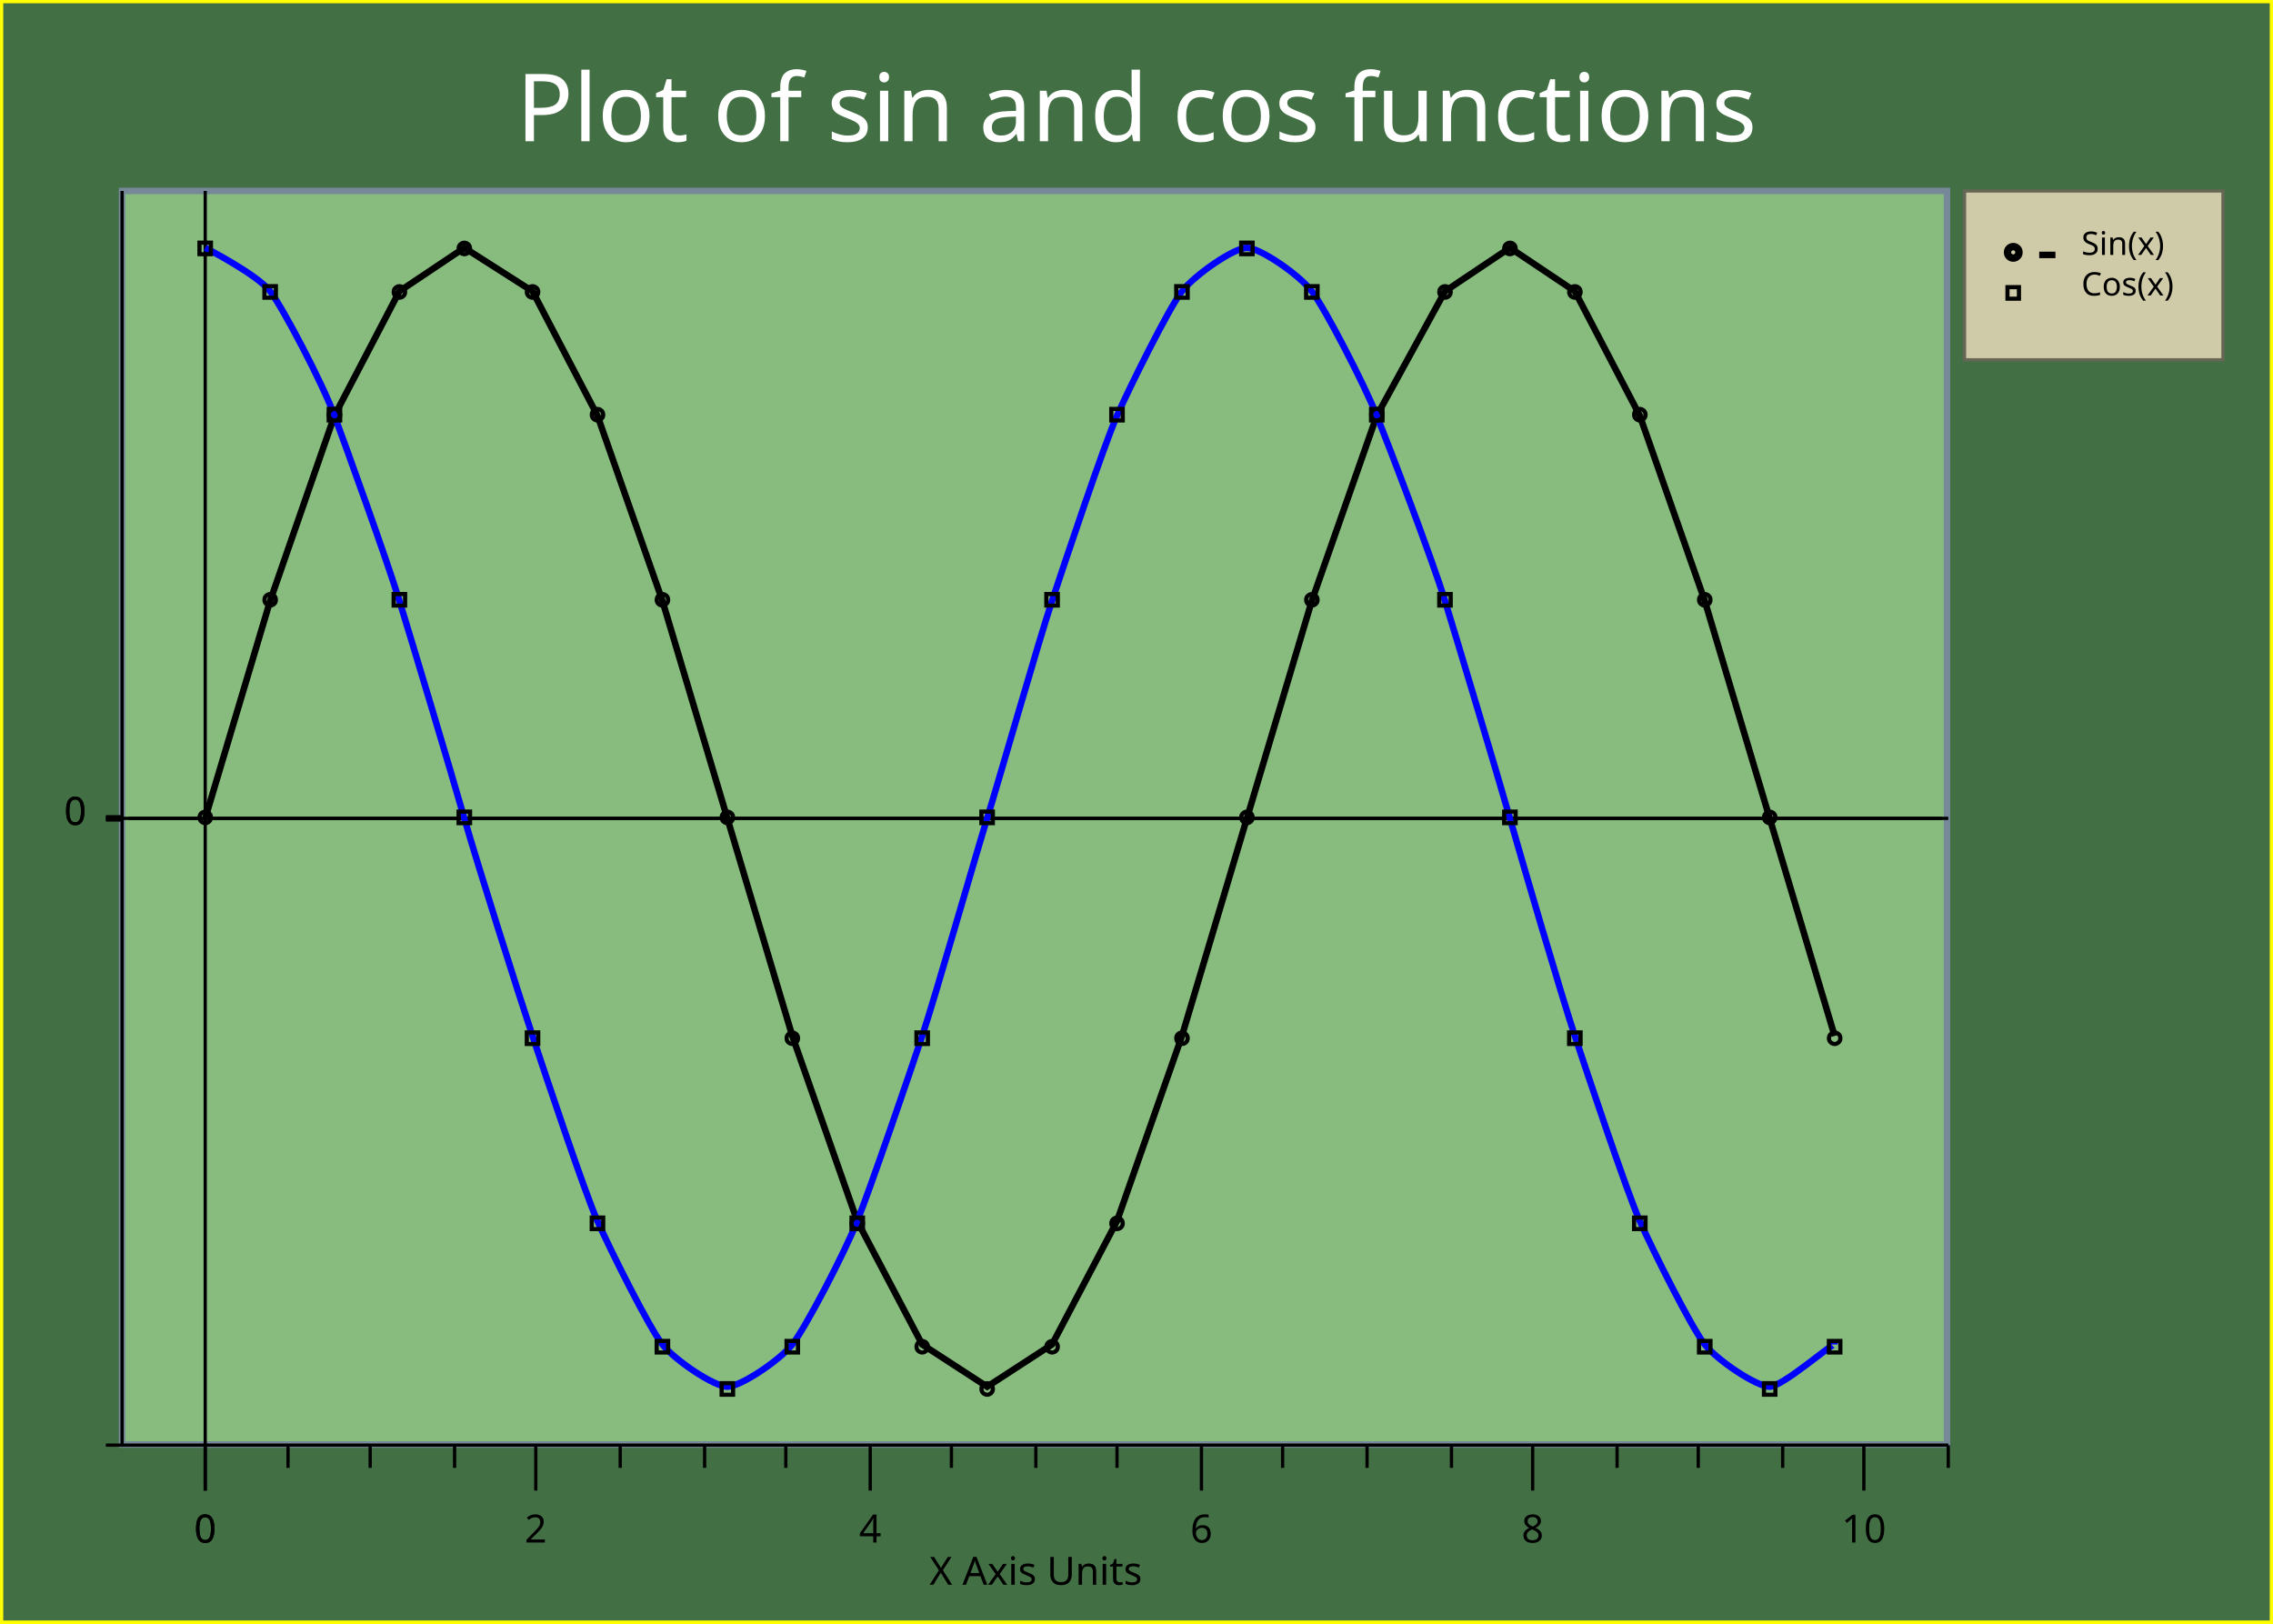
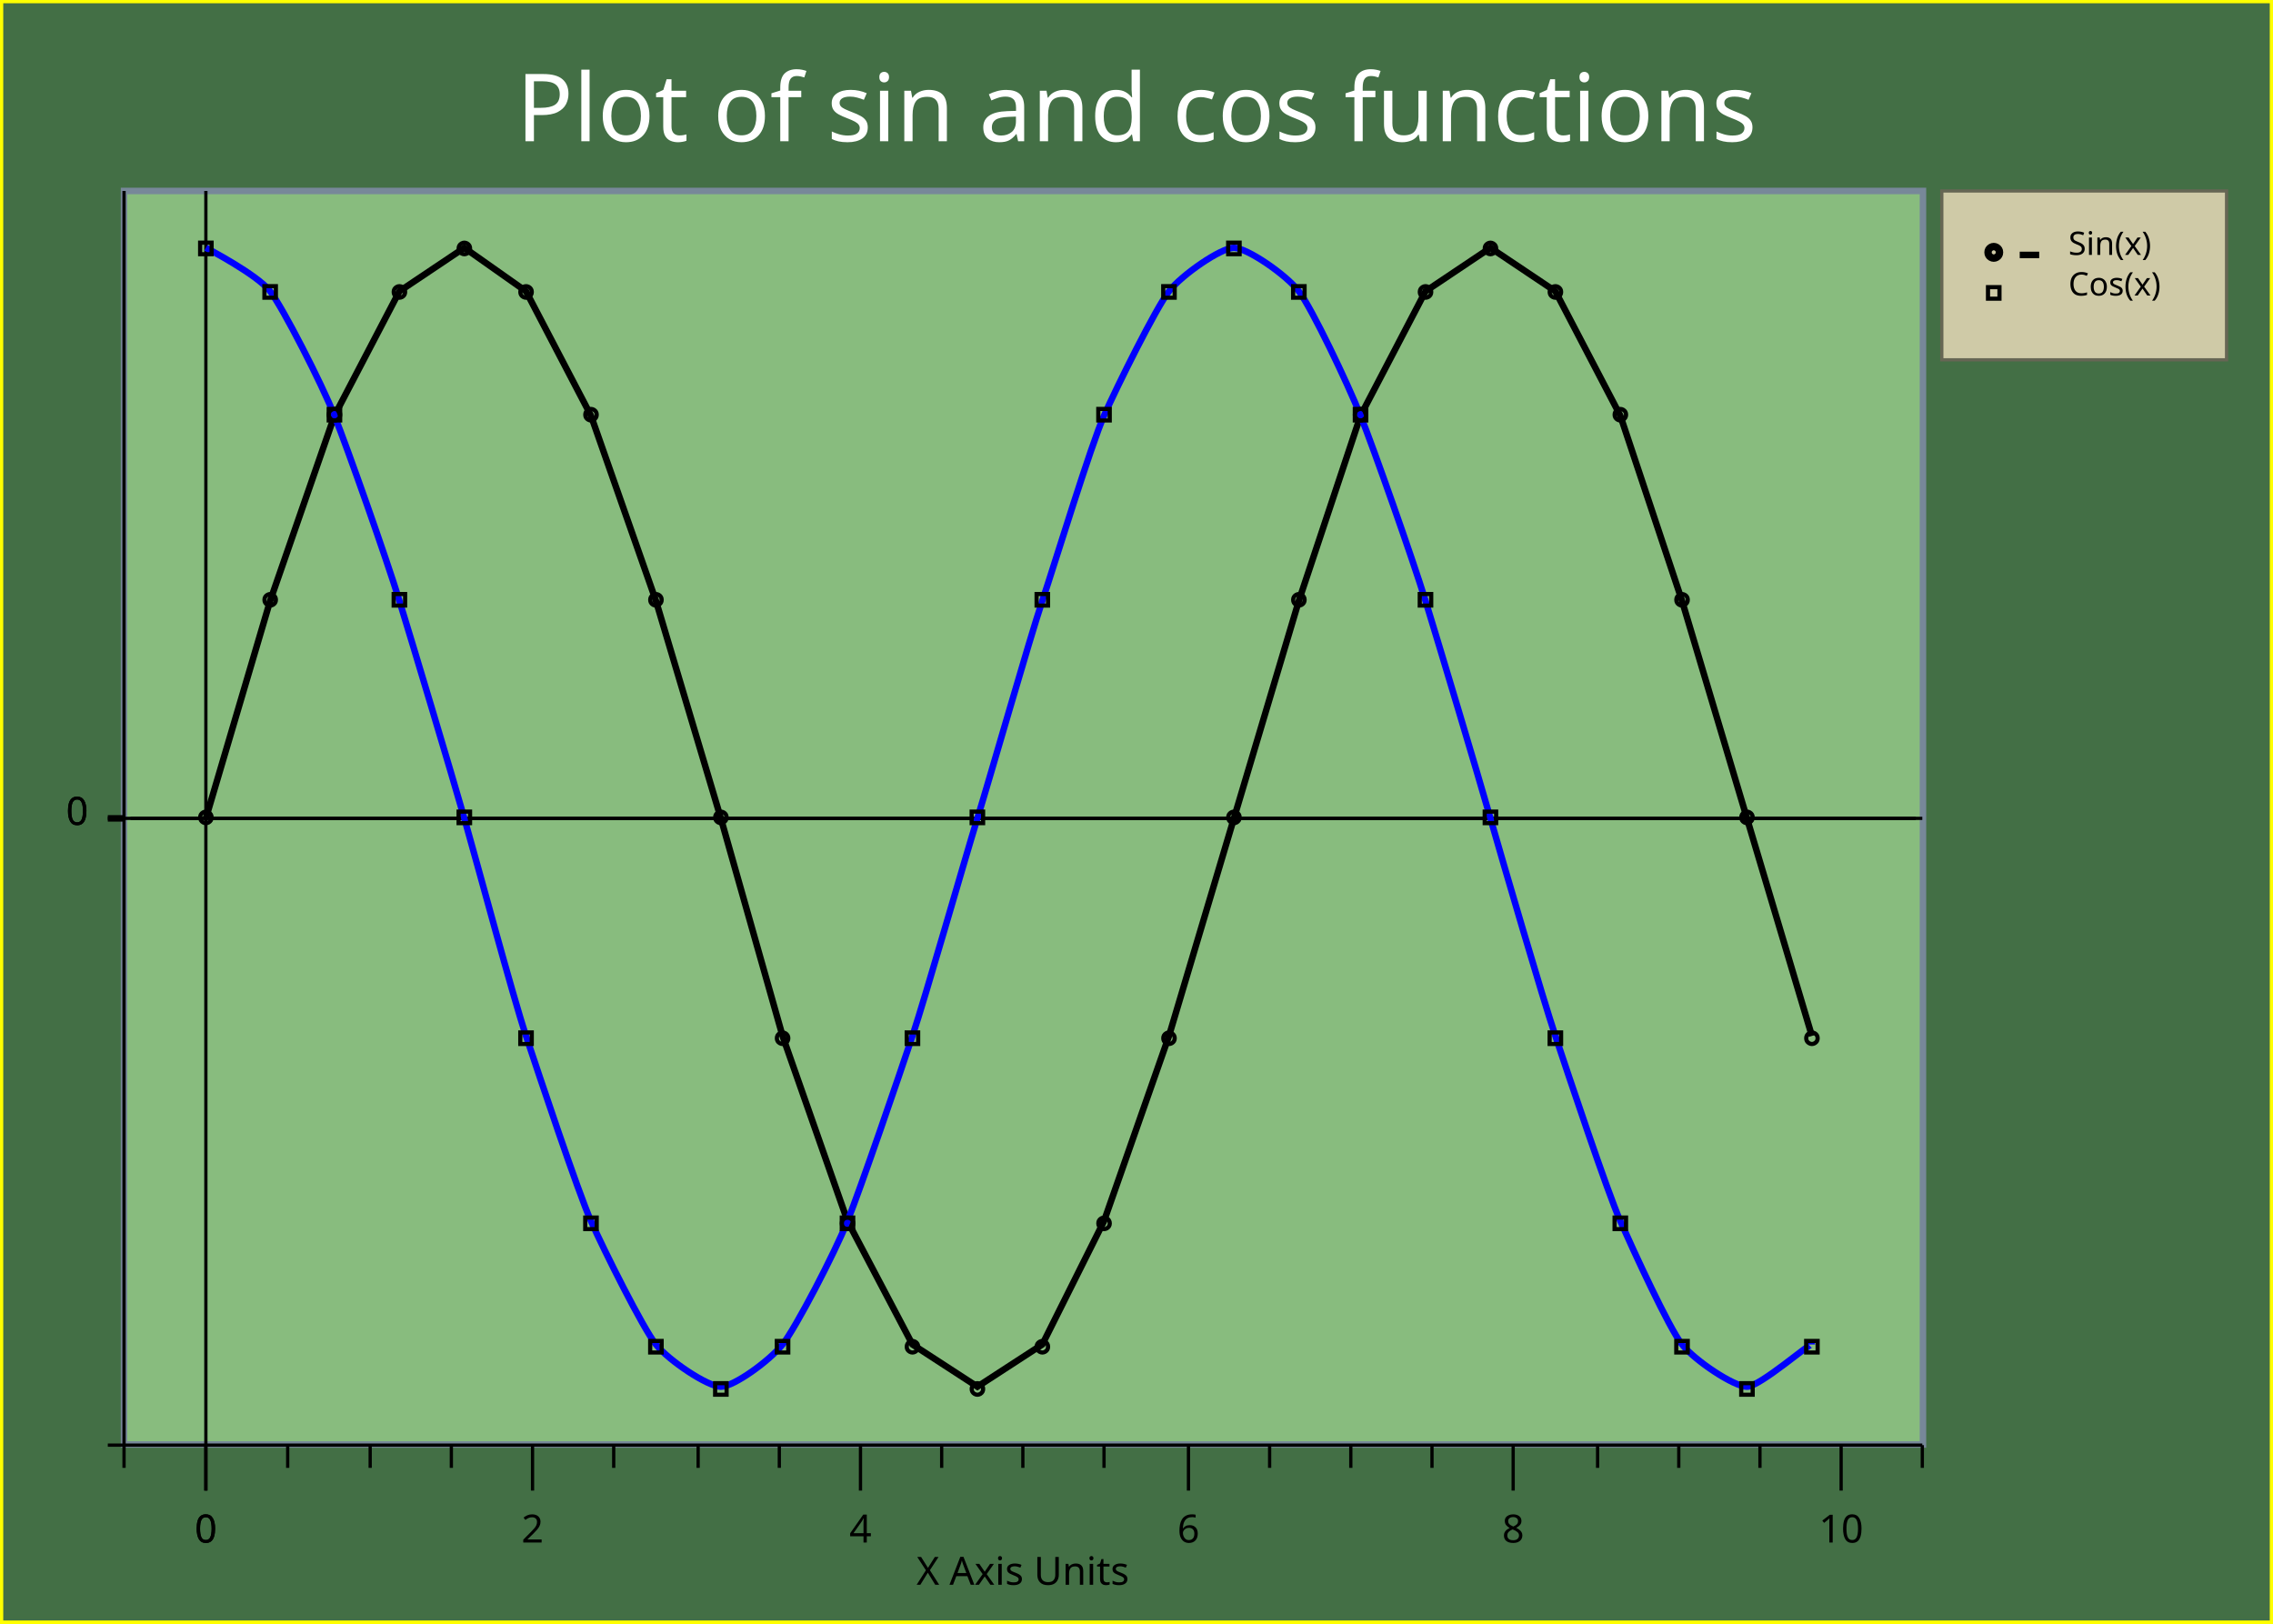
<svg xmlns="http://www.w3.org/2000/svg" width="700" height="500" version="1.1">
  <clipPath id="plot_window">
-     <rect x="38.6" y="59.8" width="560" height="384" />
+     <rect x="39.2" y="59.8" width="552" height="384" />
  </clipPath>
  <g id="imageBackground" stroke="rgb(255,255,0)" fill="rgb(67,111,69)" stroke-width="2">
    <rect x="0" y="0" width="700" height="500" />
  </g>
  <g id="plotBackground" stroke="rgb(119,136,153)" fill="rgb(136,188,126)" stroke-width="2">
-     <rect x="37.6" y="58.8" width="562" height="386" />
+     <rect x="38.2" y="58.8" width="554" height="386" />
  </g>
  <g id="yMinorGrid" stroke="rgb(200,220,255)" stroke-width="0.5" />
  <g id="yMajorGrid" stroke="rgb(0,0,0)" stroke-width="1">
-     <path d="M39.6,252 L598,252 M39.6,252 L598,252 " fill="none" />
+     <path d="M40.2,252 L590,252 M40.2,252 L590,252 " fill="none" />
  </g>
  <g id="xMinorGrid" stroke="rgb(200,220,255)" stroke-width="0.5" />
  <g id="xMajorGrid" stroke="rgb(200,220,255)" stroke-width="1" />
  <g id="yAxis" stroke="rgb(0,0,0)" stroke-width="1">
-     <line x1="63.2" y1="58.8" x2="63.2" y2="459" />
-     <line x1="37.6" y1="58.8" x2="37.6" y2="445" />
+     <line x1="63.4" y1="58.8" x2="63.4" y2="459" />
+     <line x1="38.2" y1="58.8" x2="38.2" y2="445" />
  </g>
  <g id="xAxis" stroke="rgb(0,0,0)" stroke-width="1">
-     <line x1="32.6" y1="252" x2="600" y2="252" />
-     <line x1="32.6" y1="445" x2="600" y2="445" />
+     <line x1="33.2" y1="252" x2="592" y2="252" />
+     <line x1="33.2" y1="445" x2="592" y2="445" />
  </g>
  <g id="yMinorTicks" stroke="rgb(0,0,0)" stroke-width="1">
-     <path d="M35.6,252 L37.6,252 " fill="none" />
+     <path d="M36.2,252 L38.2,252 " fill="none" />
  </g>
  <g id="xMinorTicks" stroke="rgb(0,0,0)" stroke-width="1">
-     <path d="M88.7,445 L88.7,452 M114,445 L114,452 M140,445 L140,452 M191,445 L191,452 M217,445 L217,452 M242,445 L242,452 M293,445 L293,452 M319,445 L319,452 M344,445 L344,452 M395,445 L395,452 M421,445 L421,452 M447,445 L447,452 M498,445 L498,452 M523,445 L523,452 M549,445 L549,452 M600,445 L600,452 " fill="none" />
+     <path d="M88.6,445 L88.6,452 M114,445 L114,452 M139,445 L139,452 M189,445 L189,452 M215,445 L215,452 M240,445 L240,452 M290,445 L290,452 M315,445 L315,452 M340,445 L340,452 M391,445 L391,452 M416,445 L416,452 M441,445 L441,452 M492,445 L492,452 M517,445 L517,452 M542,445 L542,452 M592,445 L592,452 M38.2,445 L38.2,452 " fill="none" />
  </g>
  <g id="yMajorTicks" stroke="rgb(0,0,0)" stroke-width="2">
-     <path d="M32.6,252 L37.6,252 M32.6,252 L37.6,252 " fill="none" />
+     <path d="M33.2,252 L38.2,252 M33.2,252 L38.2,252 " fill="none" />
  </g>
  <g id="xMajorTicks" stroke="rgb(0,0,0)" stroke-width="1">
-     <path d="M63.2,445 L63.2,459 M165,445 L165,459 M268,445 L268,459 M370,445 L370,459 M472,445 L472,459 M574,445 L574,459 M63.2,445 L63.2,459 " fill="none" />
+     <path d="M63.4,445 L63.4,459 M164,445 L164,459 M265,445 L265,459 M366,445 L366,459 M466,445 L466,459 M567,445 L567,459 M63.4,445 L63.4,459 " fill="none" />
  </g>
  <g id="xTicksValues">
-     <text x="63.2" y="475" text-anchor="middle" font-size="12" font-family="Lucida Sans Unicode">0</text>
-     <text x="165" y="475" text-anchor="middle" font-size="12" font-family="Lucida Sans Unicode">2</text>
-     <text x="268" y="475" text-anchor="middle" font-size="12" font-family="Lucida Sans Unicode">4</text>
-     <text x="370" y="475" text-anchor="middle" font-size="12" font-family="Lucida Sans Unicode">6</text>
-     <text x="472" y="475" text-anchor="middle" font-size="12" font-family="Lucida Sans Unicode">8</text>
-     <text x="574" y="475" text-anchor="middle" font-size="12" font-family="Lucida Sans Unicode">10</text>
-     <text x="63.2" y="475" text-anchor="middle" font-size="12" font-family="Lucida Sans Unicode">0</text>
+     <text x="63.4" y="475" text-anchor="middle" font-size="12" font-family="Lucida Sans Unicode">0</text>
+     <text x="164" y="475" text-anchor="middle" font-size="12" font-family="Lucida Sans Unicode">2</text>
+     <text x="265" y="475" text-anchor="middle" font-size="12" font-family="Lucida Sans Unicode">4</text>
+     <text x="366" y="475" text-anchor="middle" font-size="12" font-family="Lucida Sans Unicode">6</text>
+     <text x="466" y="475" text-anchor="middle" font-size="12" font-family="Lucida Sans Unicode">8</text>
+     <text x="567" y="475" text-anchor="middle" font-size="12" font-family="Lucida Sans Unicode">10</text>
+     <text x="63.4" y="475" text-anchor="middle" font-size="12" font-family="Lucida Sans Unicode">0</text>
  </g>
  <g id="yTicksValues">
-     <text x="26.6" y="254" text-anchor="end" font-size="12" font-family="Lucida Sans Unicode">0</text>
-     <text x="26.6" y="254" text-anchor="end" font-size="12" font-family="Lucida Sans Unicode">0</text>
+     <text x="27.2" y="254" text-anchor="end" font-size="12" font-family="Lucida Sans Unicode">0</text>
+     <text x="27.2" y="254" text-anchor="end" font-size="12" font-family="Lucida Sans Unicode">0</text>
  </g>
  <g id="yLabel">
    <text x="14.9" y="252" text-anchor="middle" transform="rotate(-90 14.9 252 )" font-size="14" font-family="Lucida Sans Unicode" />
  </g>
  <g id="xLabel">
-     <text x="319" y="488" text-anchor="middle" font-size="12" font-family="Lucida Sans Unicode">X Axis Units</text>
+     <text x="315" y="488" text-anchor="middle" font-size="12" font-family="Lucida Sans Unicode">X Axis Units</text>
  </g>
  <g id="plotLines" stroke-width="2">
    <g clip-path="url(#plot_window)" stroke="rgb(0,0,0)" stroke-width="2">
-       <path d="M63.2,252 L63.2,252 L83.2,185 L103,128 L123,89.7 L143,76.3 L164,89.7 L184,128 L204,185 L224,252 L244,319 L264,376 L284,414 L304,427 L324,414 L344,376 L364,319 L384,252 L404,185 L424,128 L445,89.7 L465,76.3 L485,89.7 L505,128 L525,185 L545,252 L565,319 " fill="none" />
+       <path d="M63.4,252 L63.4,252 L83.2,185 L103,128 L123,89.7 L143,76.3 L162,89.7 L182,128 L202,185 L222,252 L241,319 L261,376 L281,414 L301,427 L321,414 L340,376 L360,319 L380,252 L400,185 L419,128 L439,89.7 L459,76.3 L479,89.7 L499,128 L518,185 L538,252 L558,319 " fill="none" />
    </g>
    <g clip-path="url(#plot_window)" stroke="rgb(0,0,255)" stroke-width="2">
-       <path d="M63.2,76.3 S79.2,84.5 83.2,89.7 S99.3,118 103,128 S119,172 123,185 S139,238 143,252 S160,307 164,319 S180,367 184,376 S200,409 204,414 S220,427 224,427 S240,419 244,414 S260,386 264,376 S280,331 284,319 S300,265 304,252 S320,197 324,185 S340,137 344,128 S360,94.8 364,89.7 S380,76.3 384,76.3 S400,84.5 404,89.7 S420,118 424,128 S441,172 445,185 S461,238 465,252 S481,307 485,319 S501,367 505,376 S521,409 525,414 S541,427 545,427 S565,413 565,414 " fill="none" />
+       <path d="M63.4,76.3 S79.2,84.5 83.2,89.7 S99,118 103,128 S119,172 123,185 S139,238 143,252 S158,307 162,319 S178,367 182,376 S198,409 202,414 S218,427 222,427 S237,419 241,414 S257,386 261,376 S277,331 281,319 S297,265 301,252 S317,197 321,185 S336,137 340,128 S356,94.8 360,89.7 S376,76.3 380,76.3 S396,84.5 400,89.7 S415,118 419,128 S435,172 439,185 S455,238 459,252 S475,307 479,319 S495,367 499,376 S514,409 518,414 S534,427 538,427 S558,413 558,414 " fill="none" />
    </g>
  </g>
  <g id="plotPoints" clip-path="url(#plot_window)">
    <g stroke="rgb(0,0,0)" fill="rgb(255,255,0)">
-       <text x="63.2" y="253" text-anchor="middle" font-size="5" font-family="Lucida Sans Unicode">○</text>
+       <text x="63.4" y="253" text-anchor="middle" font-size="5" font-family="Lucida Sans Unicode">○</text>
      <text x="83.2" y="186" text-anchor="middle" font-size="5" font-family="Lucida Sans Unicode">○</text>
      <text x="103" y="129" text-anchor="middle" font-size="5" font-family="Lucida Sans Unicode">○</text>
      <text x="123" y="91.2" text-anchor="middle" font-size="5" font-family="Lucida Sans Unicode">○</text>
      <text x="143" y="77.8" text-anchor="middle" font-size="5" font-family="Lucida Sans Unicode">○</text>
-       <text x="164" y="91.2" text-anchor="middle" font-size="5" font-family="Lucida Sans Unicode">○</text>
-       <text x="184" y="129" text-anchor="middle" font-size="5" font-family="Lucida Sans Unicode">○</text>
-       <text x="204" y="186" text-anchor="middle" font-size="5" font-family="Lucida Sans Unicode">○</text>
-       <text x="224" y="253" text-anchor="middle" font-size="5" font-family="Lucida Sans Unicode">○</text>
-       <text x="244" y="321" text-anchor="middle" font-size="5" font-family="Lucida Sans Unicode">○</text>
-       <text x="264" y="378" text-anchor="middle" font-size="5" font-family="Lucida Sans Unicode">○</text>
-       <text x="284" y="416" text-anchor="middle" font-size="5" font-family="Lucida Sans Unicode">○</text>
-       <text x="304" y="429" text-anchor="middle" font-size="5" font-family="Lucida Sans Unicode">○</text>
-       <text x="324" y="416" text-anchor="middle" font-size="5" font-family="Lucida Sans Unicode">○</text>
-       <text x="344" y="378" text-anchor="middle" font-size="5" font-family="Lucida Sans Unicode">○</text>
-       <text x="364" y="321" text-anchor="middle" font-size="5" font-family="Lucida Sans Unicode">○</text>
-       <text x="384" y="253" text-anchor="middle" font-size="5" font-family="Lucida Sans Unicode">○</text>
-       <text x="404" y="186" text-anchor="middle" font-size="5" font-family="Lucida Sans Unicode">○</text>
-       <text x="424" y="129" text-anchor="middle" font-size="5" font-family="Lucida Sans Unicode">○</text>
-       <text x="445" y="91.2" text-anchor="middle" font-size="5" font-family="Lucida Sans Unicode">○</text>
-       <text x="465" y="77.8" text-anchor="middle" font-size="5" font-family="Lucida Sans Unicode">○</text>
-       <text x="485" y="91.2" text-anchor="middle" font-size="5" font-family="Lucida Sans Unicode">○</text>
-       <text x="505" y="129" text-anchor="middle" font-size="5" font-family="Lucida Sans Unicode">○</text>
-       <text x="525" y="186" text-anchor="middle" font-size="5" font-family="Lucida Sans Unicode">○</text>
-       <text x="545" y="253" text-anchor="middle" font-size="5" font-family="Lucida Sans Unicode">○</text>
-       <text x="565" y="321" text-anchor="middle" font-size="5" font-family="Lucida Sans Unicode">○</text>
+       <text x="162" y="91.2" text-anchor="middle" font-size="5" font-family="Lucida Sans Unicode">○</text>
+       <text x="182" y="129" text-anchor="middle" font-size="5" font-family="Lucida Sans Unicode">○</text>
+       <text x="202" y="186" text-anchor="middle" font-size="5" font-family="Lucida Sans Unicode">○</text>
+       <text x="222" y="253" text-anchor="middle" font-size="5" font-family="Lucida Sans Unicode">○</text>
+       <text x="241" y="321" text-anchor="middle" font-size="5" font-family="Lucida Sans Unicode">○</text>
+       <text x="261" y="378" text-anchor="middle" font-size="5" font-family="Lucida Sans Unicode">○</text>
+       <text x="281" y="416" text-anchor="middle" font-size="5" font-family="Lucida Sans Unicode">○</text>
+       <text x="301" y="429" text-anchor="middle" font-size="5" font-family="Lucida Sans Unicode">○</text>
+       <text x="321" y="416" text-anchor="middle" font-size="5" font-family="Lucida Sans Unicode">○</text>
+       <text x="340" y="378" text-anchor="middle" font-size="5" font-family="Lucida Sans Unicode">○</text>
+       <text x="360" y="321" text-anchor="middle" font-size="5" font-family="Lucida Sans Unicode">○</text>
+       <text x="380" y="253" text-anchor="middle" font-size="5" font-family="Lucida Sans Unicode">○</text>
+       <text x="400" y="186" text-anchor="middle" font-size="5" font-family="Lucida Sans Unicode">○</text>
+       <text x="419" y="129" text-anchor="middle" font-size="5" font-family="Lucida Sans Unicode">○</text>
+       <text x="439" y="91.2" text-anchor="middle" font-size="5" font-family="Lucida Sans Unicode">○</text>
+       <text x="459" y="77.8" text-anchor="middle" font-size="5" font-family="Lucida Sans Unicode">○</text>
+       <text x="479" y="91.2" text-anchor="middle" font-size="5" font-family="Lucida Sans Unicode">○</text>
+       <text x="499" y="129" text-anchor="middle" font-size="5" font-family="Lucida Sans Unicode">○</text>
+       <text x="518" y="186" text-anchor="middle" font-size="5" font-family="Lucida Sans Unicode">○</text>
+       <text x="538" y="253" text-anchor="middle" font-size="5" font-family="Lucida Sans Unicode">○</text>
+       <text x="558" y="321" text-anchor="middle" font-size="5" font-family="Lucida Sans Unicode">○</text>
    </g>
    <g stroke="rgb(0,0,0)" fill="rgb(255,0,0)">
-       <text x="63.2" y="77.8" text-anchor="middle" font-size="5" font-family="Lucida Sans Unicode">□</text>
+       <text x="63.4" y="77.8" text-anchor="middle" font-size="5" font-family="Lucida Sans Unicode">□</text>
      <text x="83.2" y="91.2" text-anchor="middle" font-size="5" font-family="Lucida Sans Unicode">□</text>
      <text x="103" y="129" text-anchor="middle" font-size="5" font-family="Lucida Sans Unicode">□</text>
      <text x="123" y="186" text-anchor="middle" font-size="5" font-family="Lucida Sans Unicode">□</text>
      <text x="143" y="253" text-anchor="middle" font-size="5" font-family="Lucida Sans Unicode">□</text>
-       <text x="164" y="321" text-anchor="middle" font-size="5" font-family="Lucida Sans Unicode">□</text>
-       <text x="184" y="378" text-anchor="middle" font-size="5" font-family="Lucida Sans Unicode">□</text>
-       <text x="204" y="416" text-anchor="middle" font-size="5" font-family="Lucida Sans Unicode">□</text>
-       <text x="224" y="429" text-anchor="middle" font-size="5" font-family="Lucida Sans Unicode">□</text>
-       <text x="244" y="416" text-anchor="middle" font-size="5" font-family="Lucida Sans Unicode">□</text>
-       <text x="264" y="378" text-anchor="middle" font-size="5" font-family="Lucida Sans Unicode">□</text>
-       <text x="284" y="321" text-anchor="middle" font-size="5" font-family="Lucida Sans Unicode">□</text>
-       <text x="304" y="253" text-anchor="middle" font-size="5" font-family="Lucida Sans Unicode">□</text>
-       <text x="324" y="186" text-anchor="middle" font-size="5" font-family="Lucida Sans Unicode">□</text>
-       <text x="344" y="129" text-anchor="middle" font-size="5" font-family="Lucida Sans Unicode">□</text>
-       <text x="364" y="91.2" text-anchor="middle" font-size="5" font-family="Lucida Sans Unicode">□</text>
-       <text x="384" y="77.8" text-anchor="middle" font-size="5" font-family="Lucida Sans Unicode">□</text>
-       <text x="404" y="91.2" text-anchor="middle" font-size="5" font-family="Lucida Sans Unicode">□</text>
-       <text x="424" y="129" text-anchor="middle" font-size="5" font-family="Lucida Sans Unicode">□</text>
-       <text x="445" y="186" text-anchor="middle" font-size="5" font-family="Lucida Sans Unicode">□</text>
-       <text x="465" y="253" text-anchor="middle" font-size="5" font-family="Lucida Sans Unicode">□</text>
-       <text x="485" y="321" text-anchor="middle" font-size="5" font-family="Lucida Sans Unicode">□</text>
-       <text x="505" y="378" text-anchor="middle" font-size="5" font-family="Lucida Sans Unicode">□</text>
-       <text x="525" y="416" text-anchor="middle" font-size="5" font-family="Lucida Sans Unicode">□</text>
-       <text x="545" y="429" text-anchor="middle" font-size="5" font-family="Lucida Sans Unicode">□</text>
-       <text x="565" y="416" text-anchor="middle" font-size="5" font-family="Lucida Sans Unicode">□</text>
+       <text x="162" y="321" text-anchor="middle" font-size="5" font-family="Lucida Sans Unicode">□</text>
+       <text x="182" y="378" text-anchor="middle" font-size="5" font-family="Lucida Sans Unicode">□</text>
+       <text x="202" y="416" text-anchor="middle" font-size="5" font-family="Lucida Sans Unicode">□</text>
+       <text x="222" y="429" text-anchor="middle" font-size="5" font-family="Lucida Sans Unicode">□</text>
+       <text x="241" y="416" text-anchor="middle" font-size="5" font-family="Lucida Sans Unicode">□</text>
+       <text x="261" y="378" text-anchor="middle" font-size="5" font-family="Lucida Sans Unicode">□</text>
+       <text x="281" y="321" text-anchor="middle" font-size="5" font-family="Lucida Sans Unicode">□</text>
+       <text x="301" y="253" text-anchor="middle" font-size="5" font-family="Lucida Sans Unicode">□</text>
+       <text x="321" y="186" text-anchor="middle" font-size="5" font-family="Lucida Sans Unicode">□</text>
+       <text x="340" y="129" text-anchor="middle" font-size="5" font-family="Lucida Sans Unicode">□</text>
+       <text x="360" y="91.2" text-anchor="middle" font-size="5" font-family="Lucida Sans Unicode">□</text>
+       <text x="380" y="77.8" text-anchor="middle" font-size="5" font-family="Lucida Sans Unicode">□</text>
+       <text x="400" y="91.2" text-anchor="middle" font-size="5" font-family="Lucida Sans Unicode">□</text>
+       <text x="419" y="129" text-anchor="middle" font-size="5" font-family="Lucida Sans Unicode">□</text>
+       <text x="439" y="186" text-anchor="middle" font-size="5" font-family="Lucida Sans Unicode">□</text>
+       <text x="459" y="253" text-anchor="middle" font-size="5" font-family="Lucida Sans Unicode">□</text>
+       <text x="479" y="321" text-anchor="middle" font-size="5" font-family="Lucida Sans Unicode">□</text>
+       <text x="499" y="378" text-anchor="middle" font-size="5" font-family="Lucida Sans Unicode">□</text>
+       <text x="518" y="416" text-anchor="middle" font-size="5" font-family="Lucida Sans Unicode">□</text>
+       <text x="538" y="429" text-anchor="middle" font-size="5" font-family="Lucida Sans Unicode">□</text>
+       <text x="558" y="416" text-anchor="middle" font-size="5" font-family="Lucida Sans Unicode">□</text>
    </g>
  </g>
  <g id="legendBackground" stroke="rgb(102,102,84)" fill="rgb(207,202,167)" stroke-width="1">
-     <rect x="605" y="58.8" width="79.6" height="52" />
+     <rect x="598" y="58.8" width="87.7" height="52" />
  </g>
  <g id="legendPoints">
    <g stroke="rgb(0,0,0)" fill="rgb(255,255,0)" stroke-width="2">
-       <text x="620" y="79" text-anchor="middle" font-size="5" font-family="Lucida Sans Unicode">○</text>
-       <line x1="628" y1="78.5" x2="633" y2="78.5" />
+       <text x="614" y="79" text-anchor="middle" font-size="5" font-family="Lucida Sans Unicode">○</text>
+       <line x1="622" y1="78.5" x2="628" y2="78.5" />
    </g>
    <g stroke="rgb(0,0,0)" fill="rgb(255,0,0)">
-       <text x="620" y="91.5" text-anchor="middle" font-size="5" font-family="Lucida Sans Unicode">□</text>
+       <text x="614" y="91.5" text-anchor="middle" font-size="5" font-family="Lucida Sans Unicode">□</text>
    </g>
  </g>
  <g id="legendText">
-     <text x="641" y="78.5" font-size="10" font-family="Lucida Sans Unicode" font-weight="normal">Sin(x)</text>
-     <text x="641" y="91" font-size="10" font-family="Lucida Sans Unicode" font-weight="normal">Cos(x)</text>
+     <text x="637" y="78.5" font-size="10" font-family="Lucida Sans Unicode" font-weight="normal" textLength="37.2">Sin(x)</text>
+     <text x="637" y="91" font-size="10" font-family="Lucida Sans Unicode" font-weight="normal" textLength="37.2">Cos(x)</text>
  </g>
  <g id="title" fill="rgb(255,255,255)">
    <text x="350" y="43.5" text-anchor="middle" font-size="29" font-family="Lucida Sans Unicode" font-weight="normal">Plot of sin and cos functions</text>
  </g>
  <g id="plotXValues" />
  <g id="plotYValues" />
</svg>
